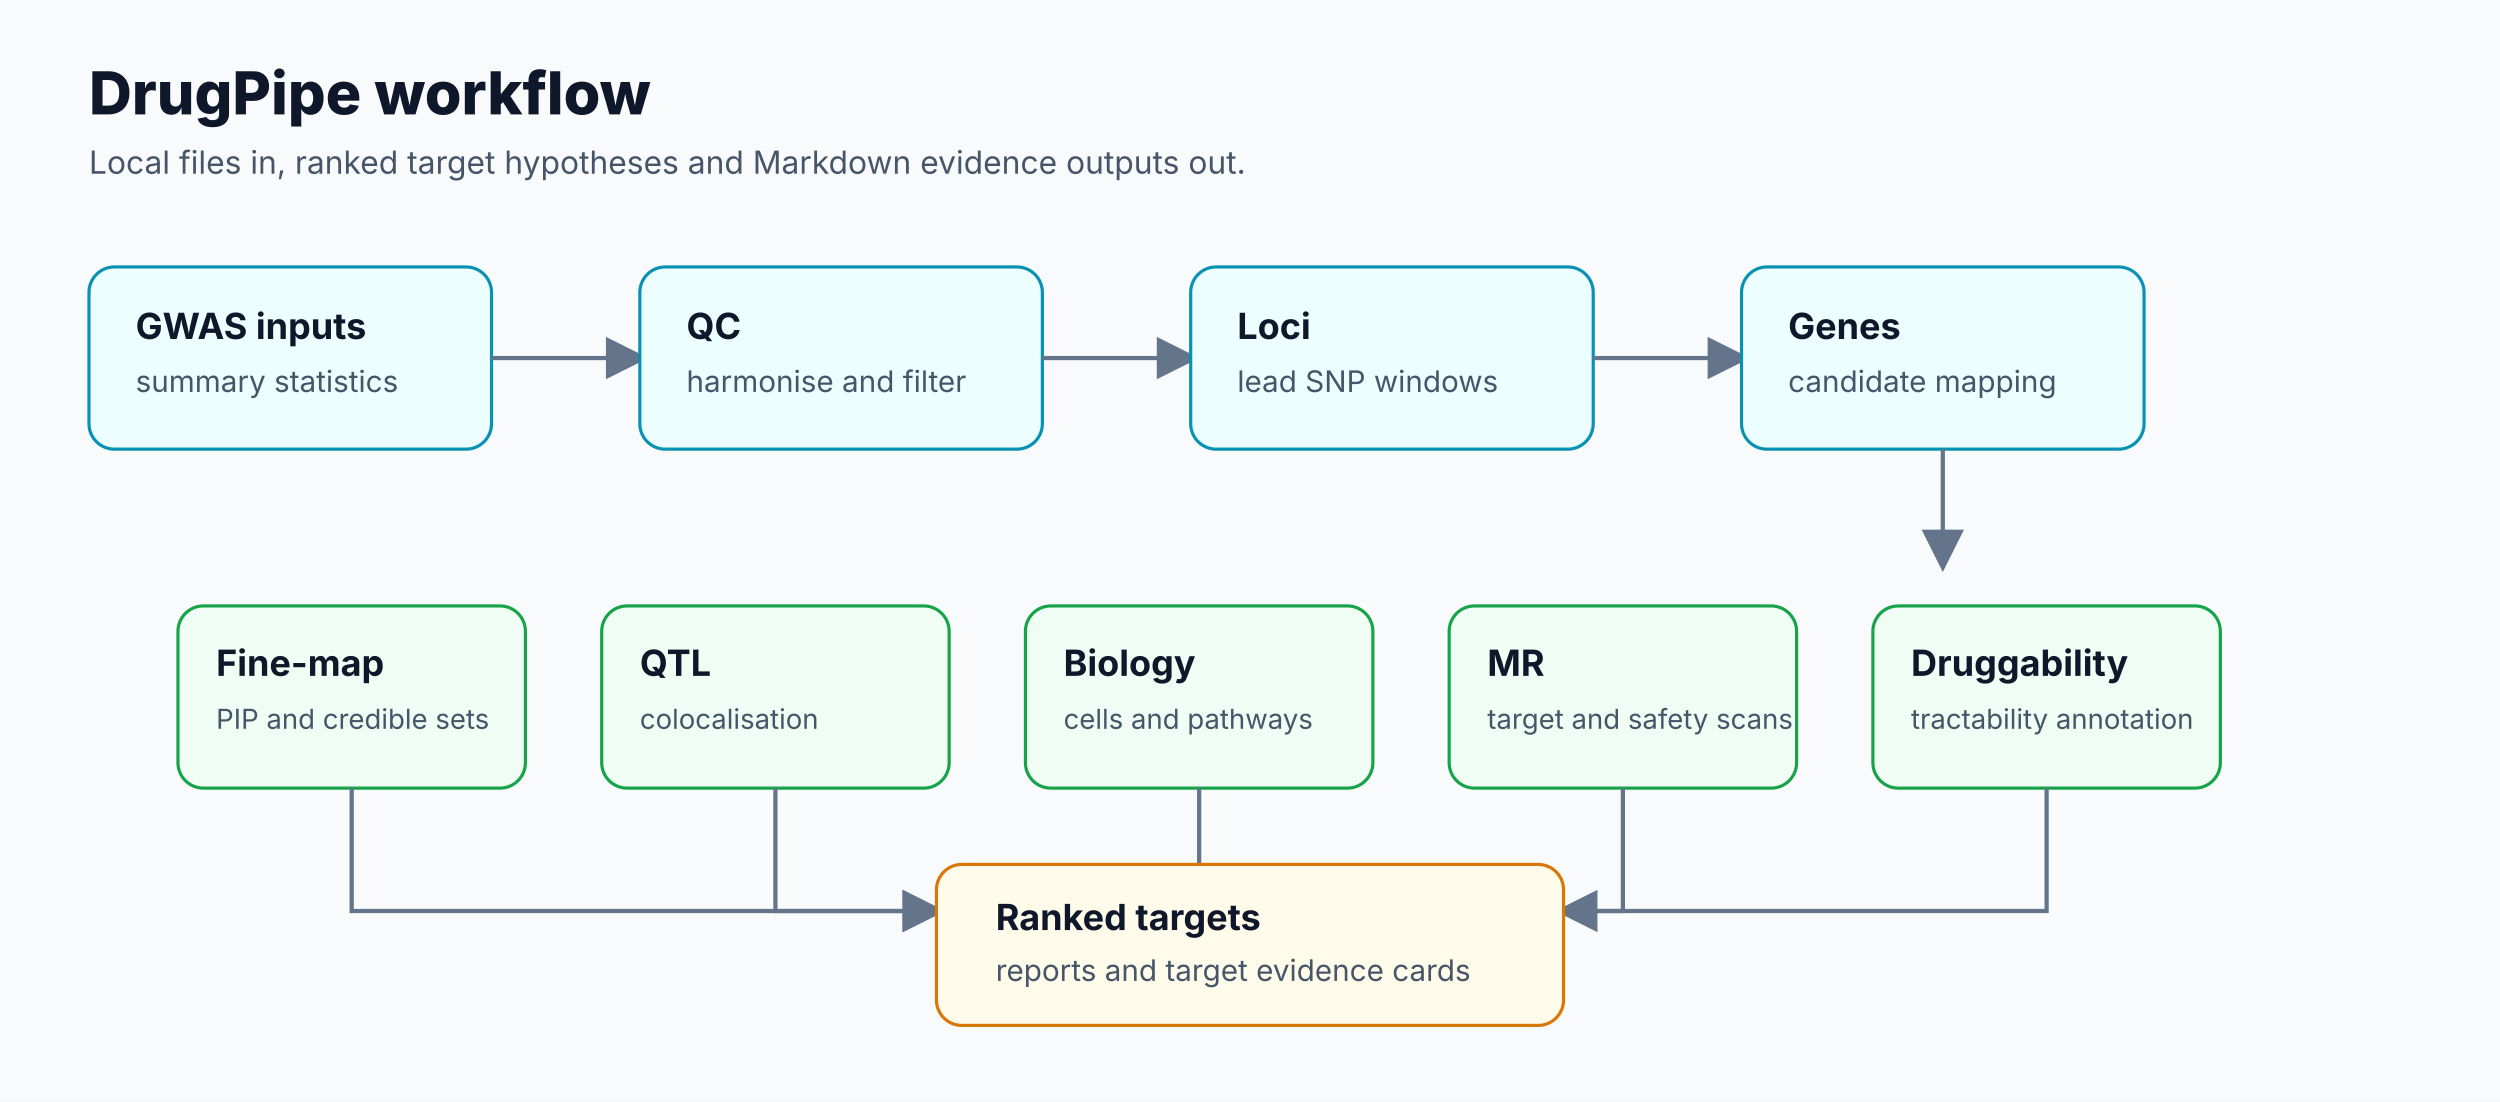
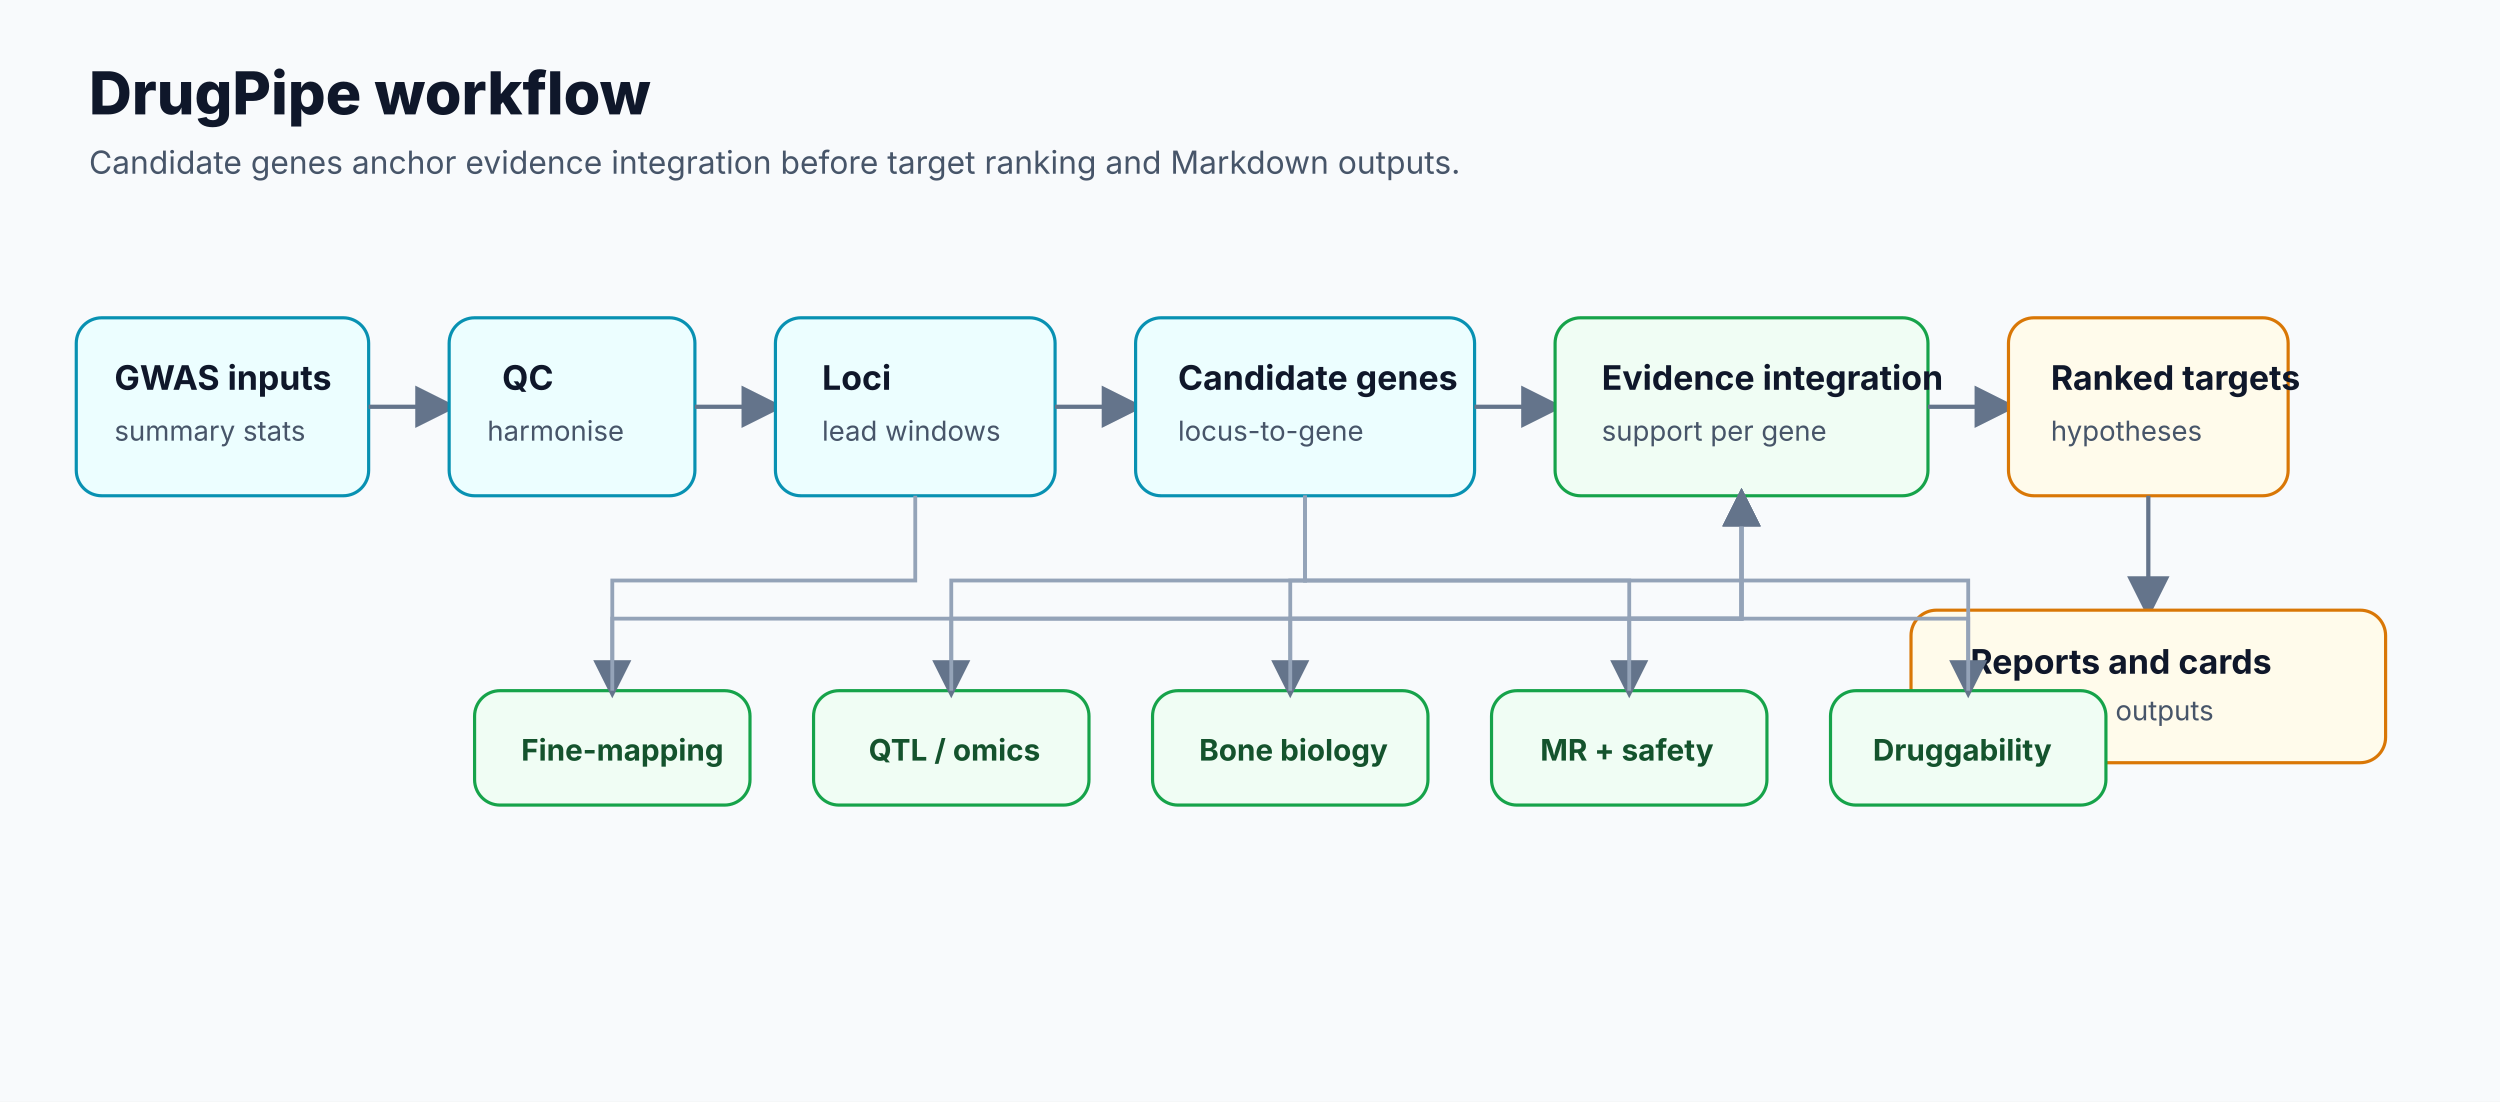
<svg xmlns="http://www.w3.org/2000/svg" width="1180" height="520" viewBox="0 0 1180 520" role="img" aria-labelledby="title desc">
  <defs>
    <marker id="arrow" markerWidth="10" markerHeight="10" refX="8" refY="5" orient="auto">
      <path d="M0 0 L10 5 L0 10 Z" fill="#64748b" />
    </marker>
    <style>
      .box { fill: #ffffff; stroke: #cbd5e1; stroke-width: 1.5; }
      .primary { fill: #ecfeff; stroke: #0891b2; }
      .evidence { fill: #f0fdf4; stroke: #16a34a; }
      .output { fill: #fffbeb; stroke: #d97706; }
-       .label { font: 700 17px Inter, Arial, sans-serif; fill: #0f172a; }
-       .sub { font: 14px Inter, Arial, sans-serif; fill: #475569; }
-       .small { font: 13px Inter, Arial, sans-serif; fill: #475569; }
+       .label { font: 700 16px Inter, Arial, sans-serif; fill: #0f172a; }
+       .sub { font: 13px Inter, Arial, sans-serif; fill: #475569; }
+       .chip { font: 700 14px Inter, Arial, sans-serif; fill: #14532d; }
      .line { stroke: #64748b; stroke-width: 2; fill: none; marker-end: url(#arrow); }
+       .softline { stroke: #94a3b8; stroke-width: 1.8; fill: none; marker-end: url(#arrow); }
    </style>
  </defs>
  <rect width="1180" height="520" fill="#f8fafc" />
  <text x="42" y="54" font-family="Inter, Arial, sans-serif" font-size="28" font-weight="800" fill="#0f172a">DrugPipe workflow</text>
-   <text x="42" y="82" font-family="Inter, Arial, sans-serif" font-size="15" fill="#475569">Local files in, ranked target hypotheses and Markdown evidence outputs out.</text>
-   <g transform="translate(42 126)">
-     <rect class="box primary" x="0" y="0" width="190" height="86" rx="12" />
-     <text class="label" x="22" y="34">GWAS inputs</text>
-     <text class="sub" x="22" y="59">summary statistics</text>
+   <text x="42" y="82" font-family="Inter, Arial, sans-serif" font-size="15" fill="#475569">Candidate genes anchor evidence integration before target ranking and Markdown outputs.</text>
+   <g transform="translate(36 150)">
+     <rect class="box primary" x="0" y="0" width="138" height="84" rx="12" />
+     <text class="label" x="18" y="34">GWAS inputs</text>
+     <text class="sub" x="18" y="58">summary stats</text>
  </g>
-   <path class="line" d="M232 169 H302" />
-   <g transform="translate(302 126)">
-     <rect class="box primary" x="0" y="0" width="190" height="86" rx="12" />
-     <text class="label" x="22" y="34">QC</text>
-     <text class="sub" x="22" y="59">harmonise and filter</text>
+   <path class="line" d="M174 192 H212" />
+   <g transform="translate(212 150)">
+     <rect class="box primary" x="0" y="0" width="116" height="84" rx="12" />
+     <text class="label" x="25" y="34">QC</text>
+     <text class="sub" x="18" y="58">harmonise</text>
  </g>
-   <path class="line" d="M492 169 H562" />
-   <g transform="translate(562 126)">
-     <rect class="box primary" x="0" y="0" width="190" height="86" rx="12" />
+   <path class="line" d="M328 192 H366" />
+   <g transform="translate(366 150)">
+     <rect class="box primary" x="0" y="0" width="132" height="84" rx="12" />
    <text class="label" x="22" y="34">Loci</text>
-     <text class="sub" x="22" y="59">lead SNP windows</text>
+     <text class="sub" x="22" y="58">lead windows</text>
  </g>
-   <path class="line" d="M752 169 H822" />
-   <g transform="translate(822 126)">
-     <rect class="box primary" x="0" y="0" width="190" height="86" rx="12" />
-     <text class="label" x="22" y="34">Genes</text>
-     <text class="sub" x="22" y="59">candidate mapping</text>
+   <path class="line" d="M498 192 H536" />
+   <g transform="translate(536 150)">
+     <rect class="box primary" x="0" y="0" width="160" height="84" rx="12" />
+     <text class="label" x="20" y="34">Candidate genes</text>
+     <text class="sub" x="20" y="58">locus-to-gene</text>
  </g>
-   <path class="line" d="M917 212 V266" />
-   <g transform="translate(84 286)">
-     <rect class="box evidence" x="0" y="0" width="164" height="86" rx="12" />
-     <text class="label" x="18" y="33">Fine-map</text>
-     <text class="small" x="18" y="58">PIP and credible sets</text>
+   <path class="line" d="M696 192 H734" />
+   <g transform="translate(734 150)">
+     <rect class="box evidence" x="0" y="0" width="176" height="84" rx="12" />
+     <text class="label" x="22" y="34">Evidence integration</text>
+     <text class="sub" x="22" y="58">support per gene</text>
  </g>
-   <g transform="translate(284 286)">
-     <rect class="box evidence" x="0" y="0" width="164" height="86" rx="12" />
-     <text class="label" x="18" y="33">QTL</text>
-     <text class="small" x="18" y="58">colocalisation</text>
+   <path class="line" d="M910 192 H948" />
+   <g transform="translate(948 150)">
+     <rect class="box output" x="0" y="0" width="132" height="84" rx="12" />
+     <text class="label" x="20" y="34">Ranked targets</text>
+     <text class="sub" x="20" y="58">hypotheses</text>
  </g>
-   <g transform="translate(484 286)">
-     <rect class="box evidence" x="0" y="0" width="164" height="86" rx="12" />
-     <text class="label" x="18" y="33">Biology</text>
-     <text class="small" x="18" y="58">cells and pathways</text>
+   <path class="line" d="M1014 234 V288" />
+   <g transform="translate(902 288)">
+     <rect class="box output" x="0" y="0" width="224" height="72" rx="12" />
+     <text class="label" x="28" y="30">Reports and cards</text>
+     <text class="sub" x="28" y="52">Markdown outputs</text>
  </g>
-   <g transform="translate(684 286)">
-     <rect class="box evidence" x="0" y="0" width="164" height="86" rx="12" />
-     <text class="label" x="18" y="33">MR</text>
-     <text class="small" x="18" y="58">target and safety scans</text>
+   <g transform="translate(224 326)">
+     <rect class="box evidence" x="0" y="0" width="130" height="54" rx="12" />
+     <text class="chip" x="22" y="33">Fine-mapping</text>
  </g>
-   <g transform="translate(884 286)">
-     <rect class="box evidence" x="0" y="0" width="164" height="86" rx="12" />
-     <text class="label" x="18" y="33">Druggability</text>
-     <text class="small" x="18" y="58">tractability annotation</text>
+   <g transform="translate(384 326)">
+     <rect class="box evidence" x="0" y="0" width="130" height="54" rx="12" />
+     <text class="chip" x="26" y="33">QTL / omics</text>
  </g>
-   <path class="line" d="M166 372 V430 H442" />
-   <path class="line" d="M366 372 V430 H442" />
-   <path class="line" d="M566 372 V430 H442" />
-   <path class="line" d="M766 372 V430 H442" />
-   <path class="line" d="M966 372 V430 H738" />
-   <g transform="translate(442 408)">
-     <rect class="box output" x="0" y="0" width="296" height="76" rx="12" />
-     <text class="label" x="28" y="31">Ranked targets</text>
-     <text class="sub" x="28" y="55">reports and target evidence cards</text>
+   <g transform="translate(544 326)">
+     <rect class="box evidence" x="0" y="0" width="130" height="54" rx="12" />
+     <text class="chip" x="22" y="33">Bone biology</text>
  </g>
+   <g transform="translate(704 326)">
+     <rect class="box evidence" x="0" y="0" width="130" height="54" rx="12" />
+     <text class="chip" x="23" y="33">MR + safety</text>
+   </g>
+   <g transform="translate(864 326)">
+     <rect class="box evidence" x="0" y="0" width="130" height="54" rx="12" />
+     <text class="chip" x="20" y="33">Druggability</text>
+   </g>
+   <path class="softline" d="M432 234 V274 H289 V326" />
+   <path class="softline" d="M616 234 V274 H449 V326" />
+   <path class="softline" d="M616 234 V274 H609 V326" />
+   <path class="softline" d="M616 234 V274 H769 V326" />
+   <path class="softline" d="M616 234 V274 H929 V326" />
+   <path class="softline" d="M289 326 V292 H822 V234" />
+   <path class="softline" d="M449 326 V292 H822 V234" />
+   <path class="softline" d="M609 326 V292 H822 V234" />
+   <path class="softline" d="M769 326 V292 H822 V234" />
+   <path class="softline" d="M929 326 V292 H822 V234" />
</svg>
